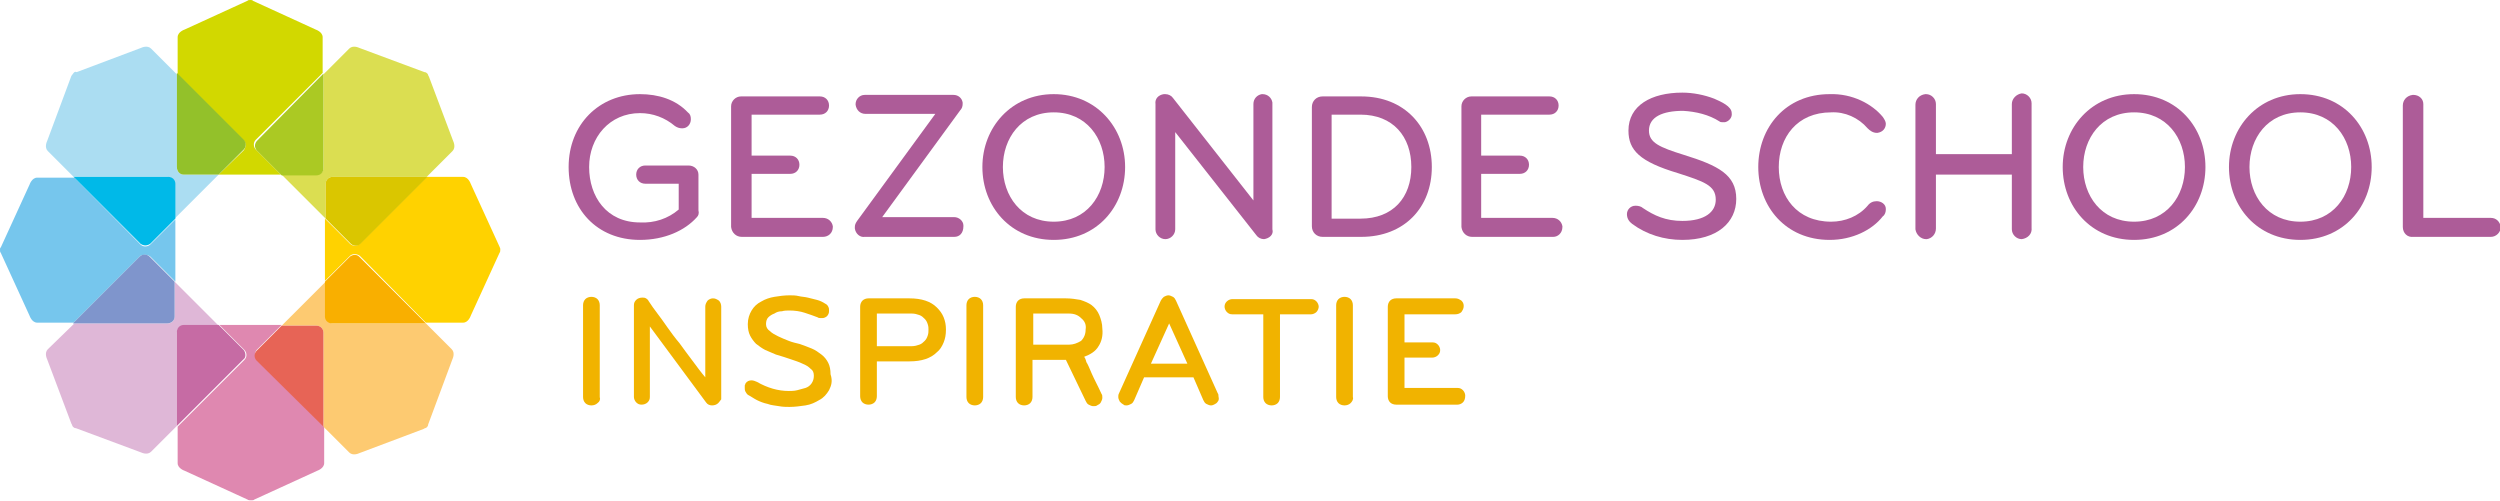
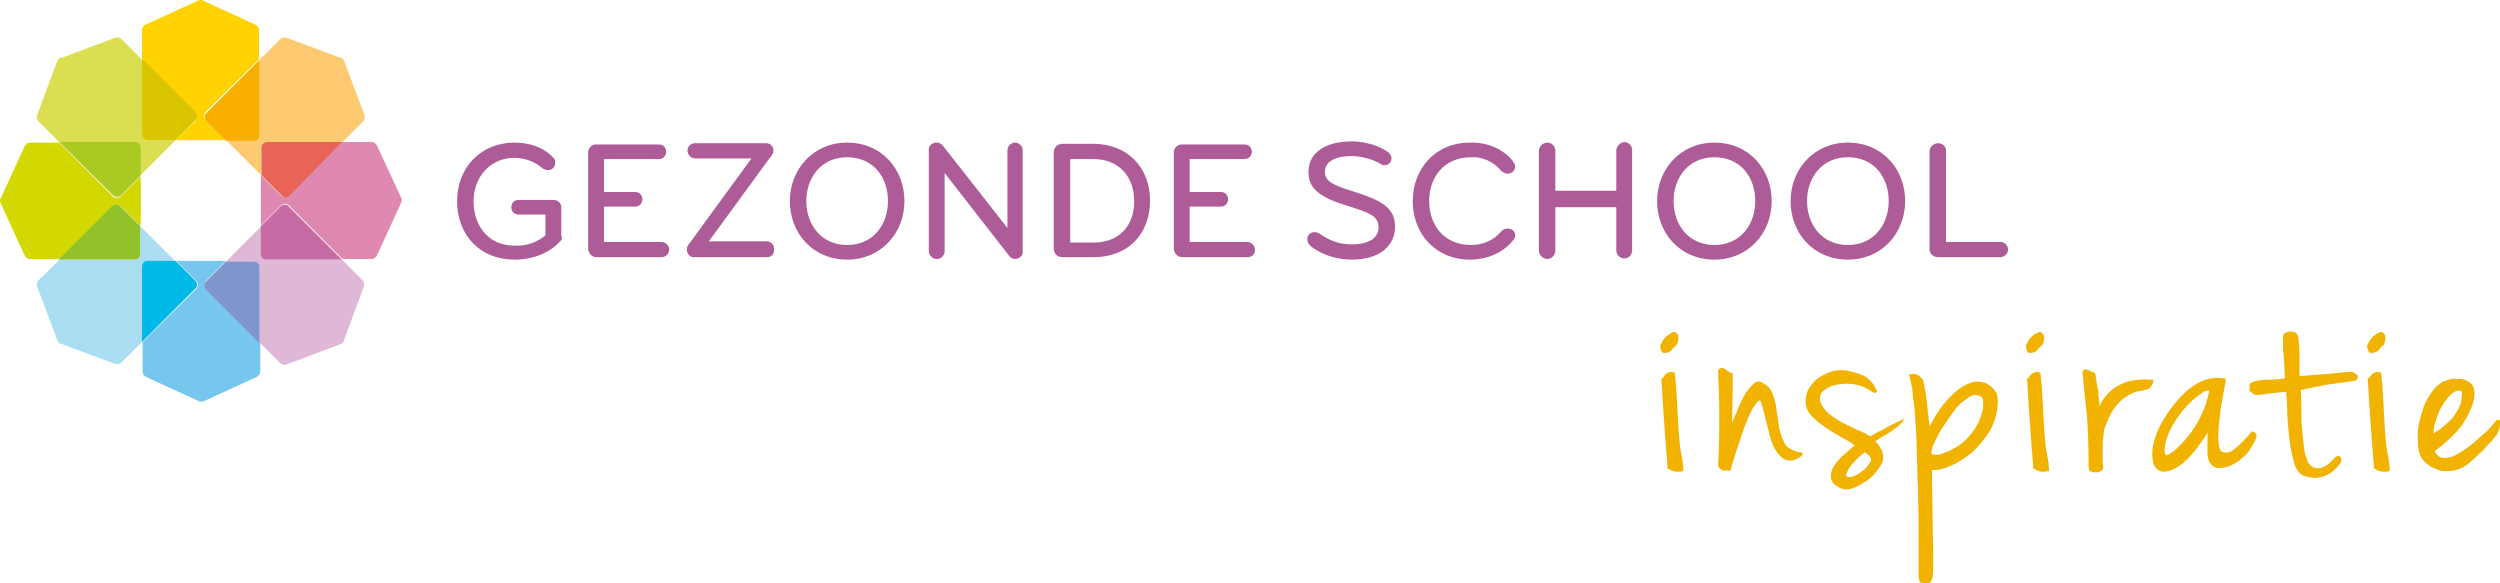
- <svg xmlns="http://www.w3.org/2000/svg" version="1.1" id="Layer_1" x="0px" y="0px" viewBox="0 0 329.3 65.9" style="enable-background:new 0 0 329.3 65.9;" xml:space="preserve">
+ <svg xmlns="http://www.w3.org/2000/svg" version="1.1" id="Layer_1" x="0px" y="0px" viewBox="0 0 410.2 95.6" style="enable-background:new 0 0 410.2 95.6;" xml:space="preserve">
  <style type="text/css">
- 	.st0{fill:#AD5C98;}
- 	.st1{fill:#F1B300;}
- 	.st2{fill:#DF88B0;}
- 	.st3{fill:#D2D800;}
- 	.st4{fill:#FFD200;}
- 	.st5{fill:#76C6ED;}
- 	.st6{fill:#FDCA71;}
- 	.st7{fill:#E76456;}
- 	.st8{fill:#F9AF00;}
- 	.st9{fill:#ABDDF2;}
- 	.st10{fill:#93C12A;}
- 	.st11{fill:#00B9E8;}
- 	.st12{fill:#DBDE51;}
- 	.st13{fill:#ABC923;}
- 	.st14{fill:#DAC600;}
- 	.st15{fill:#DFB7D7;}
- 	.st16{fill:#C66BA4;}
- 	.st17{fill:#7F95CC;}
+ 	.st0{fill:#DF88B0;}
+ 	.st1{fill:#D2D800;}
+ 	.st2{fill:#FFD200;}
+ 	.st3{fill:#76C6ED;}
+ 	.st4{fill:#FDCA71;}
+ 	.st5{fill:#E76456;}
+ 	.st6{fill:#F9AF00;}
+ 	.st7{fill:#ABDDF2;}
+ 	.st8{fill:#93C12A;}
+ 	.st9{fill:#00B9E8;}
+ 	.st10{fill:#DBDE51;}
+ 	.st11{fill:#ABC923;}
+ 	.st12{fill:#DAC600;}
+ 	.st13{fill:#DFB7D7;}
+ 	.st14{fill:#C66BA4;}
+ 	.st15{fill:#7F95CC;}
+ 	.st16{fill:#AD5C98;}
+ 	.st17{fill:#F1B300;}
</style>
  <g>
+     <path class="st0" d="M46.1,32.1l-3.3-3.3v8.2l3.3-3.3c0.3-0.3,0.9-0.4,1.3,0c0,0,0,0,0,0l8.8,8.8H61c0.7,0,1-0.9,1-0.9l3.8-8.3   c0.1-0.1,0.1-0.3,0.1-0.5c0-0.2,0-0.3-0.1-0.4L62,24.2c0,0-0.3-0.9-1-0.9h-4.8l-8.8,8.8C47.1,32.4,46.5,32.4,46.1,32.1   C46.1,32.1,46.1,32.1,46.1,32.1" />
+     <path class="st1" d="M19.8,33.8l3.3,3.3v-8.2l-3.3,3.3c-0.3,0.3-0.9,0.4-1.3,0c0,0,0,0,0,0l-8.8-8.8H4.9c-0.7,0-1,0.9-1,0.9   l-3.8,8.3C0,32.6,0,32.8,0,32.9c0,0.2,0,0.3,0.1,0.4l3.8,8.3c0,0,0.3,0.9,1,0.9h4.9l8.8-8.8C18.9,33.5,19.4,33.5,19.8,33.8   L19.8,33.8" />
+     <path class="st2" d="M32.5,0.1l-8.3,3.8c0,0-0.9,0.3-0.9,1v4.8l8.8,8.8c0.3,0.3,0.4,0.9,0,1.3c0,0,0,0,0,0L28.8,23h8.2l-3.3-3.3   c-0.3-0.3-0.3-0.9,0-1.3c0,0,0,0,0,0l8.8-8.7V4.9c0-0.7-0.9-1-0.9-1l-8.3-3.8C33.3,0,33.1,0,33,0C32.8,0,32.7,0,32.5,0.1" />
+     <path class="st3" d="M33.8,46.1l3.3-3.3h-8.2l3.3,3.3c0.3,0.3,0.4,0.9,0,1.3c0,0,0,0,0,0l-8.8,8.7V61c0,0.7,0.9,1,0.9,1l8.3,3.8   c0.1,0.1,0.3,0.1,0.5,0.1c0.2,0,0.3,0,0.4-0.1l8.3-3.8c0,0,0.9-0.3,0.9-1v-4.8l-8.8-8.8C33.5,47.1,33.5,46.5,33.8,46.1   C33.8,46.1,33.8,46.1,33.8,46.1" />
+     <path class="st4" d="M41.7,23h-4.6l5.8,5.8v-4.6c0-0.5,0.4-0.9,0.9-0.9h12.4l3.4-3.4c0.5-0.5,0.1-1.3,0.1-1.3l-3.2-8.5   c-0.1-0.1-0.1-0.3-0.2-0.4c-0.1-0.1-0.2-0.2-0.4-0.2l-8.6-3.2c0,0-0.8-0.4-1.3,0.1l-3.4,3.4v12.4C42.6,22.6,42.2,23,41.7,23" />
+     <path class="st5" d="M42.9,24.2v4.6l3.3,3.3c0.3,0.3,0.9,0.4,1.3,0c0,0,0,0,0,0l8.7-8.8H43.8C43.3,23.3,42.9,23.7,42.9,24.2   L42.9,24.2z" />
+     <path class="st6" d="M33.8,19.8l3.3,3.3h4.6c0.5,0,0.9-0.4,0.9-0.9V9.8l-8.8,8.8C33.5,18.9,33.5,19.4,33.8,19.8" />
+     <path class="st7" d="M24.2,42.9h4.6L23,37.1v4.6c0,0.5-0.4,0.9-0.9,0.9H9.8L6.3,46c-0.5,0.5-0.1,1.3-0.1,1.3l3.2,8.5   c0.1,0.1,0.1,0.3,0.2,0.4c0.1,0.1,0.2,0.2,0.4,0.2l8.6,3.2c0,0,0.8,0.4,1.3-0.1l3.4-3.4V43.8C23.3,43.3,23.7,42.9,24.2,42.9   L24.2,42.9z" />
+     <path class="st8" d="M23,41.7v-4.6l-3.3-3.3c-0.3-0.3-0.9-0.4-1.3,0c0,0,0,0,0,0l-8.8,8.8h12.4C22.6,42.6,23,42.2,23,41.7L23,41.7z   " />
+     <path class="st9" d="M32.1,46.1l-3.3-3.3h-4.6c-0.5,0-0.9,0.4-0.9,0.9v12.4l8.8-8.8C32.4,47.1,32.4,46.5,32.1,46.1   C32.1,46.1,32.1,46.1,32.1,46.1" />
+     <path class="st10" d="M23,24.2v4.6l5.8-5.8h-4.6c-0.5,0-0.9-0.4-0.9-0.9V9.8l-3.4-3.4c-0.5-0.5-1.3-0.1-1.3-0.1l-8.5,3.2   C9.9,9.4,9.8,9.5,9.7,9.6C9.6,9.7,9.5,9.9,9.4,10l-3.2,8.6c0,0-0.4,0.8,0.1,1.3l3.4,3.4h12.4C22.6,23.3,23,23.7,23,24.2" />
+     <path class="st11" d="M19.8,32.1l3.3-3.3v-4.6c0-0.5-0.4-0.9-0.9-0.9H9.7l8.8,8.7C18.9,32.4,19.4,32.4,19.8,32.1" />
+     <path class="st12" d="M24.2,23h4.6l3.3-3.3c0.3-0.3,0.4-0.9,0-1.3c0,0,0,0,0,0l-8.8-8.8v12.4C23.3,22.6,23.7,23,24.2,23L24.2,23z" />
+     <path class="st13" d="M42.9,41.7v-4.6l-5.8,5.8h4.6c0.5,0,0.9,0.4,0.9,0.9v12.4l3.4,3.4c0.5,0.5,1.3,0.1,1.3,0.1l8.5-3.2   c0.1-0.1,0.3-0.1,0.4-0.2c0.1-0.1,0.2-0.2,0.2-0.4l3.2-8.6c0,0,0.4-0.8-0.1-1.3l-3.4-3.4H43.8C43.3,42.6,42.9,42.2,42.9,41.7" />
+     <path class="st14" d="M46.1,33.8l-3.3,3.3v4.6c0,0.5,0.4,0.9,0.9,0.9h12.4l-8.8-8.8C47.1,33.5,46.5,33.5,46.1,33.8" />
+     <path class="st15" d="M41.7,42.9h-4.6l-3.3,3.3c-0.3,0.3-0.4,0.9,0,1.3c0,0,0,0,0,0l8.8,8.8V43.8C42.6,43.3,42.2,42.9,41.7,42.9" />
+     <path class="st16" d="M91.9,39.6c-1.6,1.8-4.3,3-7.5,3c-5.7,0-9.4-4.1-9.4-9.6c0-5.6,4-9.6,9.4-9.6c2.4,0,4.7,0.7,6.3,2.4   c0.3,0.2,0.4,0.5,0.4,0.9c0,0.7-0.5,1.2-1.1,1.2c0,0-0.1,0-0.1,0c-0.3,0-0.6-0.1-0.9-0.3c-1.3-1.1-2.9-1.7-4.6-1.7   c-4,0-6.7,3.2-6.7,7.1s2.3,7.3,6.7,7.3c1.9,0.1,3.7-0.5,5.1-1.7v-3.4h-4.4c-0.7,0-1.2-0.5-1.2-1.2c0,0,0,0,0,0   c0-0.7,0.5-1.2,1.2-1.2c0,0,0,0,0,0h5.7c0.7,0,1.3,0.5,1.3,1.2c0,0,0,0.1,0,0.1v4.6C92.3,39.1,92.2,39.4,91.9,39.6" />
+     <path class="st16" d="M108.5,42.2H97.9c-0.7,0-1.3-0.5-1.4-1.3c0,0,0-0.1,0-0.1V25c0-0.7,0.6-1.3,1.3-1.3c0,0,0,0,0,0h10.3   c0.7,0,1.2,0.5,1.2,1.2c0,0.7-0.5,1.2-1.2,1.2h0h-9v5.4h5.1c0.7,0,1.2,0.5,1.2,1.2c0,0,0,0,0,0c0,0.7-0.5,1.2-1.2,1.2c0,0,0,0,0,0   h-5.1v5.8h9.4c0.7,0,1.2,0.5,1.3,1.1c0,0,0,0.1,0,0.1C109.8,41.7,109.2,42.2,108.5,42.2L108.5,42.2z" />
+     <path class="st16" d="M125.8,42.2H114c-0.6,0.1-1.2-0.4-1.3-1.1c0-0.1,0-0.1,0-0.2c0-0.3,0.1-0.5,0.3-0.8l10.3-14.1h-9.2   c-0.7,0-1.2-0.5-1.3-1.2c0,0,0-0.1,0-0.1c0-0.6,0.5-1.2,1.2-1.2c0,0,0.1,0,0.1,0h11.6c0.6,0,1.1,0.4,1.2,1c0,0.1,0,0.1,0,0.2   c0,0.3-0.1,0.6-0.3,0.8l-10.3,14.1h9.5c0.6,0,1.2,0.5,1.2,1.1c0,0,0,0,0,0.1C127.1,41.7,126.6,42.2,125.8,42.2   C125.9,42.2,125.9,42.2,125.8,42.2" />
+     <path class="st16" d="M139,25.8c-4.3,0-6.7,3.4-6.7,7.2s2.4,7.2,6.7,7.2c4.3,0,6.7-3.4,6.7-7.2C145.7,29.1,143.3,25.8,139,25.8    M139,42.6c-5.7,0-9.4-4.4-9.4-9.6c0-5.2,3.8-9.6,9.4-9.6c5.7,0,9.4,4.4,9.4,9.6C148.4,38.2,144.6,42.6,139,42.6" />
+     <path class="st16" d="M166.6,42.5c-0.4,0-0.8-0.2-1-0.5L155,28.4v12.8c0,0.7-0.6,1.3-1.3,1.3c-0.7,0-1.3-0.6-1.3-1.3V24.7   c-0.1-0.7,0.4-1.2,1.1-1.3c0.1,0,0.1,0,0.2,0c0.4,0,0.8,0.2,1,0.5l10.6,13.5V24.7c0-0.7,0.5-1.2,1.1-1.3c0,0,0.1,0,0.1,0   c0.7,0,1.2,0.5,1.3,1.1c0,0.1,0,0.1,0,0.2v16.5C167.9,41.9,167.4,42.4,166.6,42.5C166.7,42.5,166.7,42.5,166.6,42.5" />
+     <path class="st16" d="M179.4,26.1h-3.8v13.7h3.8c4.3,0,6.7-2.8,6.7-6.8S183.6,26.1,179.4,26.1L179.4,26.1z M179.4,42.2h-5.1   c-0.8,0-1.4-0.6-1.4-1.4V25c0-0.8,0.6-1.4,1.4-1.4h5.1c5.7,0,9.3,4,9.3,9.3C188.7,38.3,185.2,42.2,179.4,42.2" />
+     <path class="st16" d="M204.7,42.2H194c-0.7,0-1.3-0.5-1.4-1.3c0,0,0-0.1,0-0.1V25c0-0.7,0.6-1.3,1.3-1.3c0,0,0,0,0,0h10.3   c0.7,0,1.2,0.5,1.2,1.2c0,0.7-0.5,1.2-1.2,1.2h0h-9v5.4h5.1c0.7,0,1.2,0.5,1.2,1.2v0c0,0.7-0.5,1.2-1.2,1.2c0,0,0,0,0,0h-5.1v5.8   h9.4c0.7,0,1.2,0.5,1.3,1.1c0,0,0,0.1,0,0.1C206,41.7,205.4,42.2,204.7,42.2L204.7,42.2z" />
+     <path class="st16" d="M221.8,42.6c-2.4,0-4.7-0.7-6.6-2.1c-0.4-0.3-0.7-0.7-0.7-1.3c0-0.6,0.5-1.1,1.1-1.1c0,0,0,0,0.1,0   c0.3,0,0.7,0.1,0.9,0.3c1.5,1,3,1.7,5.2,1.7c3,0,4.4-1.2,4.4-2.8c0-1.9-1.6-2.4-5-3.5c-5-1.5-6.5-3-6.5-5.6c0-3.3,3-5,7.1-5   c1.4,0,2.9,0.3,4.2,0.8c0.9,0.4,2.3,1,2.3,1.9c0.1,0.6-0.4,1.1-0.9,1.2c-0.1,0-0.1,0-0.2,0c-0.2,0-0.4,0-0.5-0.1   c-1.4-0.9-3.1-1.3-4.8-1.4c-2.7,0-4.5,0.8-4.5,2.6c0,1.6,1.4,2.2,4.6,3.2c4.5,1.4,6.9,2.6,6.9,5.8   C228.9,40.3,226.4,42.6,221.8,42.6" />
+     <path class="st16" d="M248.2,26.4c0.2,0.3,0.4,0.6,0.4,0.9c0,0.6-0.4,1.1-1.1,1.2c0,0-0.1,0-0.1,0c-0.5,0-0.9-0.3-1.2-0.6   c-1.2-1.4-3-2.2-4.8-2.1c-4.5,0-6.9,3.3-6.9,7.2s2.4,7.2,6.9,7.2c1.8,0,3.6-0.7,4.8-2.1c0.3-0.4,0.7-0.6,1.2-0.6   c0.6,0,1.2,0.4,1.2,1c0,0,0,0.1,0,0.1c0,0.3-0.1,0.7-0.4,0.9c-1.4,1.8-4,3.1-7,3.1c-5.8,0-9.4-4.4-9.4-9.6c0-5.2,3.6-9.6,9.4-9.6   C244.2,23.3,246.8,24.6,248.2,26.4" />
+     <path class="st16" d="M266.5,42.4c-0.7,0-1.3-0.6-1.3-1.3c0,0,0,0,0,0V34h-10v7.1c0,0.7-0.5,1.3-1.2,1.4c0,0,0,0-0.1,0   c-0.7,0-1.3-0.6-1.4-1.3c0,0,0,0,0-0.1V24.8c0-0.7,0.5-1.3,1.3-1.4c0,0,0.1,0,0.1,0c0.7,0,1.3,0.6,1.3,1.3c0,0,0,0,0,0v6.6h10v-6.6   c0-0.7,0.6-1.3,1.3-1.4c0,0,0,0,0,0c0.7,0,1.3,0.6,1.3,1.3c0,0,0,0.1,0,0.1v16.3C267.8,41.8,267.3,42.4,266.5,42.4   C266.5,42.4,266.5,42.4,266.5,42.4" />
+     <path class="st16" d="M281.3,25.8c-4.3,0-6.7,3.4-6.7,7.2c0,3.8,2.4,7.2,6.7,7.2c4.3,0,6.7-3.4,6.7-7.2   C288,29.1,285.6,25.8,281.3,25.8L281.3,25.8z M281.3,42.6c-5.7,0-9.4-4.4-9.4-9.6c0-5.2,3.8-9.6,9.4-9.6c5.7,0,9.4,4.4,9.4,9.6   C290.7,38.2,286.9,42.6,281.3,42.6" />
+     <path class="st16" d="M303.2,25.8c-4.3,0-6.7,3.4-6.7,7.2c0,3.8,2.4,7.2,6.7,7.2c4.3,0,6.7-3.4,6.7-7.2   C309.9,29.1,307.5,25.8,303.2,25.8L303.2,25.8z M303.2,42.6c-5.7,0-9.4-4.4-9.4-9.6c0-5.2,3.8-9.6,9.4-9.6c5.7,0,9.4,4.4,9.4,9.6   C312.6,38.2,308.8,42.6,303.2,42.6" />
+     <path class="st16" d="M316.6,40.9v-16c0-0.7,0.5-1.3,1.3-1.4c0,0,0.1,0,0.1,0c0.7,0,1.3,0.5,1.3,1.2c0,0,0,0.1,0,0.1v14.9h8.9   c0.7,0,1.2,0.5,1.3,1.2c0,0.7-0.6,1.3-1.3,1.3H318C317.3,42.2,316.6,41.7,316.6,40.9C316.6,40.9,316.6,40.9,316.6,40.9" />
+   </g>
+   <g>
    <g>
-       <path class="st0" d="M91.8,28.6c-1.6,1.8-4.3,3-7.5,3c-5.7,0-9.4-4.1-9.4-9.6c0-5.6,4-9.6,9.4-9.6c2.4,0,4.7,0.7,6.3,2.4    c0.3,0.2,0.4,0.5,0.4,0.9c0,0.7-0.5,1.2-1.1,1.2c0,0-0.1,0-0.1,0c-0.3,0-0.6-0.1-0.9-0.3c-1.3-1.1-2.9-1.7-4.6-1.7    c-4,0-6.7,3.2-6.7,7.1s2.3,7.3,6.7,7.3c1.9,0.1,3.7-0.5,5.1-1.7v-3.4H85c-0.7,0-1.2-0.5-1.2-1.2c0,0,0,0,0,0    c0-0.7,0.5-1.2,1.2-1.2c0,0,0,0,0,0h5.7c0.7,0,1.3,0.5,1.3,1.2c0,0,0,0.1,0,0.1v4.6C92.1,28.1,92,28.4,91.8,28.6" />
-       <path class="st0" d="M108.4,31.2H97.7c-0.7,0-1.3-0.5-1.4-1.3c0,0,0-0.1,0-0.1V14c0-0.7,0.6-1.3,1.3-1.3c0,0,0,0,0,0H108    c0.7,0,1.2,0.5,1.2,1.2c0,0.7-0.5,1.2-1.2,1.2h0h-9v5.4h5.1c0.7,0,1.2,0.5,1.2,1.2c0,0,0,0,0,0c0,0.7-0.5,1.2-1.2,1.2c0,0,0,0,0,0    H99v5.8h9.4c0.7,0,1.2,0.5,1.3,1.1c0,0,0,0.1,0,0.1C109.7,30.7,109.1,31.2,108.4,31.2L108.4,31.2z" />
-       <path class="st0" d="M125.7,31.2h-11.8c-0.6,0.1-1.2-0.4-1.3-1.1c0-0.1,0-0.1,0-0.2c0-0.3,0.1-0.5,0.3-0.8l10.3-14.1H114    c-0.7,0-1.2-0.5-1.3-1.2c0,0,0-0.1,0-0.1c0-0.6,0.5-1.2,1.2-1.2c0,0,0.1,0,0.1,0h11.6c0.6,0,1.1,0.4,1.2,1c0,0.1,0,0.1,0,0.2    c0,0.3-0.1,0.6-0.3,0.8l-10.3,14.1h9.5c0.6,0,1.2,0.5,1.2,1.1c0,0,0,0,0,0.1C126.9,30.7,126.4,31.2,125.7,31.2    C125.7,31.2,125.7,31.2,125.7,31.2" />
-       <path class="st0" d="M138.8,14.8c-4.3,0-6.7,3.4-6.7,7.2s2.4,7.2,6.7,7.2c4.3,0,6.7-3.4,6.7-7.2S143.1,14.8,138.8,14.8     M138.8,31.6c-5.7,0-9.4-4.4-9.4-9.6c0-5.2,3.8-9.6,9.4-9.6s9.4,4.4,9.4,9.6C148.2,27.2,144.5,31.6,138.8,31.6" />
-       <path class="st0" d="M166.5,31.5c-0.4,0-0.8-0.2-1-0.5l-10.7-13.6v12.8c0,0.7-0.6,1.3-1.3,1.3c-0.7,0-1.3-0.6-1.3-1.3V13.7    c-0.1-0.7,0.4-1.2,1.1-1.3c0.1,0,0.1,0,0.2,0c0.4,0,0.8,0.2,1,0.5l10.6,13.5V13.7c0-0.7,0.5-1.2,1.1-1.3c0,0,0.1,0,0.1,0    c0.7,0,1.2,0.5,1.3,1.1c0,0.1,0,0.1,0,0.2v16.5C167.8,30.9,167.2,31.4,166.5,31.5C166.5,31.5,166.5,31.5,166.5,31.5" />
-       <path class="st0" d="M179.2,15.1h-3.8v13.7h3.8c4.3,0,6.7-2.8,6.7-6.8S183.5,15.1,179.2,15.1L179.2,15.1z M179.3,31.2h-5.1    c-0.8,0-1.4-0.6-1.4-1.4V14.1c0-0.8,0.6-1.4,1.4-1.4h5.1c5.7,0,9.3,4,9.3,9.3C188.6,27.3,185,31.2,179.3,31.2" />
-       <path class="st0" d="M204.6,31.2h-10.7c-0.7,0-1.3-0.5-1.4-1.3c0,0,0-0.1,0-0.1V14c0-0.7,0.6-1.3,1.3-1.3c0,0,0,0,0,0h10.3    c0.7,0,1.2,0.5,1.2,1.2c0,0.7-0.5,1.2-1.2,1.2h0h-9v5.4h5.1c0.7,0,1.2,0.5,1.2,1.2v0c0,0.7-0.5,1.2-1.2,1.2c0,0,0,0,0,0h-5.1v5.8    h9.4c0.7,0,1.2,0.5,1.3,1.1c0,0,0,0.1,0,0.1C205.8,30.7,205.2,31.2,204.6,31.2L204.6,31.2z" />
-       <path class="st0" d="M221.6,31.6c-2.4,0-4.7-0.7-6.6-2.1c-0.4-0.3-0.7-0.7-0.7-1.3c0-0.6,0.5-1.1,1.1-1.1c0,0,0,0,0.1,0    c0.3,0,0.7,0.1,0.9,0.3c1.5,1,3,1.7,5.2,1.7c3,0,4.4-1.2,4.4-2.8c0-1.9-1.6-2.4-5-3.5c-5-1.5-6.5-3-6.5-5.6c0-3.3,3-5,7.1-5    c1.4,0,2.9,0.3,4.2,0.8c0.9,0.4,2.3,1,2.3,1.9c0.1,0.6-0.4,1.1-0.9,1.2c-0.1,0-0.1,0-0.2,0c-0.2,0-0.4,0-0.5-0.1    c-1.4-0.9-3.1-1.3-4.8-1.4c-2.7,0-4.5,0.8-4.5,2.6c0,1.6,1.4,2.2,4.6,3.2c4.5,1.4,6.9,2.6,6.9,5.8    C228.7,29.3,226.2,31.6,221.6,31.6" />
-       <path class="st0" d="M248,15.4c0.2,0.3,0.4,0.6,0.4,0.9c0,0.6-0.4,1.1-1.1,1.2c0,0-0.1,0-0.1,0c-0.5,0-0.9-0.3-1.2-0.6    c-1.2-1.4-3-2.2-4.8-2.1c-4.5,0-6.9,3.3-6.9,7.2s2.4,7.2,6.9,7.2c1.8,0,3.6-0.7,4.8-2.1c0.3-0.4,0.7-0.6,1.2-0.6    c0.6,0,1.2,0.4,1.2,1c0,0,0,0.1,0,0.1c0,0.3-0.1,0.7-0.4,0.9c-1.4,1.8-4,3.1-7,3.1c-5.8,0-9.4-4.4-9.4-9.6c0-5.2,3.6-9.6,9.4-9.6    C244,12.3,246.6,13.7,248,15.4" />
-       <path class="st0" d="M266.3,31.5c-0.7,0-1.3-0.6-1.3-1.3c0,0,0,0,0,0V23h-10v7.1c0,0.7-0.5,1.3-1.2,1.4c0,0,0,0-0.1,0    c-0.7,0-1.3-0.6-1.4-1.3c0,0,0,0,0-0.1V13.8c0-0.7,0.5-1.3,1.3-1.4c0,0,0.1,0,0.1,0c0.7,0,1.3,0.6,1.3,1.3c0,0,0,0,0,0v6.6h10    v-6.6c0-0.7,0.6-1.3,1.3-1.4c0,0,0,0,0,0c0.7,0,1.3,0.6,1.3,1.3c0,0,0,0.1,0,0.1v16.3C267.7,30.8,267.1,31.4,266.3,31.5    C266.4,31.5,266.3,31.5,266.3,31.5" />
-       <path class="st0" d="M281.1,14.8c-4.3,0-6.7,3.4-6.7,7.2s2.4,7.2,6.7,7.2c4.3,0,6.7-3.4,6.7-7.2S285.4,14.8,281.1,14.8L281.1,14.8    z M281.1,31.6c-5.7,0-9.4-4.4-9.4-9.6c0-5.2,3.8-9.6,9.4-9.6c5.7,0,9.4,4.4,9.4,9.6C290.5,27.2,286.8,31.6,281.1,31.6" />
-       <path class="st0" d="M303,14.8c-4.3,0-6.7,3.4-6.7,7.2s2.4,7.2,6.7,7.2c4.3,0,6.7-3.4,6.7-7.2S307.3,14.8,303,14.8L303,14.8z     M303,31.6c-5.7,0-9.4-4.4-9.4-9.6c0-5.2,3.8-9.6,9.4-9.6c5.7,0,9.4,4.4,9.4,9.6C312.4,27.2,308.7,31.6,303,31.6" />
-       <path class="st0" d="M316.5,29.9v-16c0-0.7,0.5-1.3,1.3-1.4c0,0,0.1,0,0.1,0c0.7,0,1.3,0.5,1.3,1.2c0,0,0,0.1,0,0.1v14.9h8.9    c0.7,0,1.2,0.5,1.3,1.2c0,0.7-0.6,1.3-1.3,1.3h-10.2C317.1,31.3,316.5,30.7,316.5,29.9C316.5,29.9,316.5,29.9,316.5,29.9" />
-     </g>
-     <g>
-       <path class="st1" d="M78.7,53.1c-0.2,0.2-0.5,0.3-0.8,0.3c-0.3,0-0.6-0.1-0.8-0.3c-0.2-0.2-0.3-0.5-0.3-0.8V40.2    c0-0.3,0.1-0.6,0.3-0.8c0.2-0.2,0.5-0.3,0.8-0.3c0.3,0,0.6,0.1,0.8,0.3c0.2,0.2,0.3,0.5,0.3,0.8v12.1C79.1,52.6,79,52.9,78.7,53.1    z" />
-       <path class="st1" d="M94.6,53.1c-0.2,0.2-0.5,0.3-0.8,0.3c-0.3,0-0.6-0.1-0.8-0.4l-7.4-10v9.3c0,0.3-0.1,0.5-0.3,0.7    c-0.2,0.2-0.5,0.3-0.8,0.3s-0.5-0.1-0.7-0.3c-0.2-0.2-0.3-0.5-0.3-0.7V40.2c0-0.3,0.1-0.5,0.3-0.7c0.2-0.2,0.5-0.3,0.8-0.3    c0.2,0,0.3,0,0.5,0.1c0.1,0.1,0.3,0.2,0.3,0.3c0.4,0.6,0.8,1.2,1.2,1.7c0.4,0.5,0.8,1.1,1.3,1.8c0.5,0.7,1,1.4,1.6,2.1    c0.5,0.7,1.1,1.5,1.7,2.3c0.6,0.8,1.1,1.5,1.7,2.2v-9.3c0-0.3,0.1-0.5,0.3-0.8c0.2-0.2,0.5-0.3,0.7-0.3c0.3,0,0.5,0.1,0.8,0.3    c0.2,0.2,0.3,0.5,0.3,0.8v12.2C94.9,52.7,94.8,52.9,94.6,53.1z" />
-       <path class="st1" d="M109.2,51.4c-0.3,0.5-0.7,1-1.3,1.3c-0.5,0.3-1.1,0.6-1.8,0.7c-0.7,0.1-1.4,0.2-2.1,0.2c-0.4,0-0.9,0-1.4-0.1    c-0.5-0.1-1-0.1-1.5-0.3c-0.5-0.1-1-0.3-1.4-0.5c-0.4-0.2-0.8-0.5-1.2-0.7c-0.1-0.1-0.2-0.2-0.3-0.4c-0.1-0.2-0.1-0.3-0.1-0.5    c0-0.1,0-0.2,0-0.3c0-0.1,0.1-0.2,0.1-0.3c0.2-0.3,0.5-0.4,0.8-0.4c0.2,0,0.5,0.1,0.7,0.2c0.7,0.4,1.4,0.7,2.1,0.9    c0.7,0.2,1.4,0.3,2.1,0.3c0.3,0,0.7,0,1.1-0.1c0.4-0.1,0.7-0.2,1.1-0.3c0.3-0.1,0.6-0.3,0.8-0.6c0.2-0.3,0.3-0.6,0.3-1    c0-0.4-0.1-0.7-0.4-0.9c-0.3-0.3-0.6-0.5-1.1-0.7c-0.4-0.2-1-0.4-1.6-0.6c-0.6-0.2-1.2-0.4-1.9-0.6c-0.5-0.2-0.9-0.4-1.4-0.6    c-0.4-0.2-0.8-0.5-1.2-0.8c-0.3-0.3-0.6-0.7-0.8-1.1c-0.2-0.4-0.3-0.9-0.3-1.5c0-0.7,0.2-1.3,0.5-1.8c0.3-0.5,0.7-0.9,1.3-1.2    c0.5-0.3,1.1-0.5,1.7-0.6c0.6-0.1,1.3-0.2,2-0.2c0.4,0,0.8,0,1.2,0.1c0.4,0.1,0.8,0.1,1.2,0.2c0.4,0.1,0.8,0.2,1.2,0.3    c0.4,0.1,0.8,0.3,1.1,0.5c0.2,0.1,0.3,0.2,0.4,0.4c0.1,0.2,0.1,0.3,0.1,0.5c0,0.2,0,0.3-0.1,0.5c-0.1,0.2-0.2,0.3-0.4,0.4    c-0.2,0.1-0.3,0.1-0.5,0.1c-0.2,0-0.4,0-0.5-0.1c-0.5-0.2-1.1-0.4-1.7-0.6c-0.6-0.2-1.3-0.3-2-0.3c-0.3,0-0.7,0-1,0.1    c-0.4,0-0.7,0.1-1,0.3c-0.3,0.1-0.6,0.3-0.8,0.5c-0.2,0.2-0.3,0.5-0.3,0.9c0,0.4,0.2,0.7,0.5,0.9c0.3,0.3,0.7,0.5,1.1,0.7    c0.4,0.2,0.9,0.4,1.4,0.6c0.5,0.2,1,0.3,1.4,0.4c0.6,0.2,1.1,0.4,1.6,0.6c0.5,0.2,0.9,0.5,1.3,0.8c0.4,0.3,0.7,0.7,0.9,1.1    c0.2,0.4,0.3,0.9,0.3,1.5C109.7,50.2,109.5,50.8,109.2,51.4z" />
-       <path class="st1" d="M124.3,45.1c-0.2,0.5-0.5,1-0.9,1.3c-0.4,0.4-0.9,0.7-1.5,0.9c-0.6,0.2-1.3,0.3-2.1,0.3h-4.3v4.6    c0,0.3-0.1,0.6-0.3,0.8c-0.2,0.2-0.5,0.3-0.8,0.3c-0.3,0-0.6-0.1-0.8-0.3c-0.2-0.2-0.3-0.5-0.3-0.8V40.4c0-0.3,0.1-0.6,0.3-0.8    c0.2-0.2,0.5-0.3,0.8-0.3h5.4c0.8,0,1.5,0.1,2.1,0.3c0.6,0.2,1.1,0.5,1.5,0.9c0.4,0.4,0.7,0.8,0.9,1.3c0.2,0.5,0.3,1,0.3,1.6    C124.6,44.1,124.5,44.6,124.3,45.1z M122.2,42.7c-0.1-0.3-0.2-0.5-0.4-0.7c-0.2-0.2-0.4-0.4-0.7-0.5c-0.3-0.1-0.6-0.2-1-0.2h-4.6    v4.3h4.6c0.4,0,0.7-0.1,1-0.2c0.3-0.1,0.5-0.3,0.7-0.5c0.2-0.2,0.3-0.4,0.4-0.7c0.1-0.3,0.1-0.5,0.1-0.8    C122.3,43.2,122.3,43,122.2,42.7z" />
-       <path class="st1" d="M129.2,53.1c-0.2,0.2-0.5,0.3-0.8,0.3c-0.3,0-0.6-0.1-0.8-0.3c-0.2-0.2-0.3-0.5-0.3-0.8V40.2    c0-0.3,0.1-0.6,0.3-0.8c0.2-0.2,0.5-0.3,0.8-0.3c0.3,0,0.6,0.1,0.8,0.3c0.2,0.2,0.3,0.5,0.3,0.8v12.1    C129.5,52.6,129.4,52.9,129.2,53.1z" />
-       <path class="st1" d="M144.7,45.6c-0.4,0.7-1.1,1.1-1.9,1.4c0.1,0.1,0.2,0.3,0.3,0.7c0.2,0.3,0.4,0.8,0.7,1.5s0.8,1.6,1.3,2.7    c0.1,0.1,0.1,0.3,0.1,0.5c0,0.2-0.1,0.4-0.2,0.6c-0.1,0.2-0.3,0.3-0.5,0.4c-0.1,0.1-0.3,0.1-0.5,0.1c-0.2,0-0.4-0.1-0.6-0.2    c-0.2-0.1-0.3-0.3-0.4-0.5l-2.6-5.4h-4.4v4.9c0,0.3-0.1,0.6-0.3,0.8c-0.2,0.2-0.5,0.3-0.8,0.3c-0.3,0-0.6-0.1-0.8-0.3    c-0.2-0.2-0.3-0.5-0.3-0.8V40.4c0-0.3,0.1-0.6,0.3-0.8c0.2-0.2,0.5-0.3,0.8-0.3h5.5c0.7,0,1.3,0.1,1.9,0.2    c0.6,0.2,1.1,0.4,1.5,0.7c0.4,0.3,0.8,0.8,1,1.3c0.2,0.5,0.4,1.1,0.4,1.8C145.3,44.2,145.1,45,144.7,45.6z M142.4,41.9    c-0.4-0.4-0.9-0.6-1.6-0.6h-4.7v4.1h4.7c0.6,0,1.1-0.2,1.6-0.5c0.4-0.4,0.6-0.9,0.6-1.5C143.1,42.8,142.9,42.3,142.4,41.9z" />
-       <path class="st1" d="M160.4,52.9c-0.1,0.2-0.3,0.3-0.5,0.4c-0.2,0.1-0.3,0.1-0.4,0.1c-0.2,0-0.4-0.1-0.6-0.2s-0.3-0.3-0.4-0.5    l-1.3-3h-6.5l-1.3,3c-0.1,0.2-0.2,0.4-0.4,0.5c-0.2,0.1-0.4,0.2-0.6,0.2c-0.2,0-0.3,0-0.4-0.1c-0.2-0.1-0.3-0.2-0.5-0.4    c-0.1-0.2-0.2-0.4-0.2-0.6c0-0.2,0-0.3,0.1-0.5l5.5-12.2c0.1-0.2,0.2-0.3,0.4-0.5c0.2-0.1,0.4-0.2,0.6-0.2c0.2,0,0.4,0.1,0.6,0.2    c0.2,0.1,0.3,0.3,0.4,0.5l5.5,12.2c0.1,0.1,0.1,0.3,0.1,0.4C160.6,52.6,160.5,52.8,160.4,52.9z M154,42.6l-2.4,5.3h4.8L154,42.6z" />
-       <path class="st1" d="M173.4,41.1c-0.2,0.2-0.5,0.3-0.7,0.3h-4.1v10.9c0,0.3-0.1,0.6-0.3,0.8c-0.2,0.2-0.5,0.3-0.8,0.3    c-0.3,0-0.6-0.1-0.8-0.3c-0.2-0.2-0.3-0.5-0.3-0.8V41.4h-4.1c-0.3,0-0.5-0.1-0.7-0.3c-0.2-0.2-0.3-0.5-0.3-0.7    c0-0.3,0.1-0.5,0.3-0.7c0.2-0.2,0.5-0.3,0.7-0.3h10.4c0.3,0,0.5,0.1,0.7,0.3c0.2,0.2,0.3,0.5,0.3,0.7    C173.7,40.6,173.6,40.9,173.4,41.1z" />
-       <path class="st1" d="M177.9,53.1c-0.2,0.2-0.5,0.3-0.8,0.3c-0.3,0-0.6-0.1-0.8-0.3c-0.2-0.2-0.3-0.5-0.3-0.8V40.2    c0-0.3,0.1-0.6,0.3-0.8c0.2-0.2,0.5-0.3,0.8-0.3c0.3,0,0.6,0.1,0.8,0.3c0.2,0.2,0.3,0.5,0.3,0.8v12.1    C178.3,52.6,178.1,52.9,177.9,53.1z" />
-       <path class="st1" d="M192.7,53c-0.2,0.2-0.5,0.3-0.7,0.3h-8.1c-0.3,0-0.6-0.1-0.8-0.3c-0.2-0.2-0.3-0.5-0.3-0.8V40.4    c0-0.3,0.1-0.6,0.3-0.8c0.2-0.2,0.5-0.3,0.8-0.3h7.8c0.3,0,0.5,0.1,0.8,0.3c0.2,0.2,0.3,0.4,0.3,0.7c0,0.3-0.1,0.5-0.3,0.8    c-0.2,0.2-0.5,0.3-0.8,0.3h-6.7v3.7h3.7c0.3,0,0.5,0.1,0.7,0.3c0.2,0.2,0.3,0.5,0.3,0.7c0,0.3-0.1,0.5-0.3,0.7    c-0.2,0.2-0.5,0.3-0.7,0.3h-3.7v4h7c0.3,0,0.5,0.1,0.7,0.3c0.2,0.2,0.3,0.5,0.3,0.7C193,52.5,192.9,52.8,192.7,53z" />
-     </g>
-     <g>
-       <path class="st2" d="M33.8,46.1l3.3-3.3h-8.2l3.3,3.3c0.3,0.3,0.4,0.9,0,1.3c0,0,0,0,0,0l-8.8,8.8V61c0,0.7,0.9,1,0.9,1l8.3,3.8    c0.1,0.1,0.3,0.1,0.5,0.1c0.2,0,0.3,0,0.4-0.1l8.3-3.8c0,0,0.9-0.3,0.9-1v-4.8l-8.8-8.8C33.5,47.1,33.5,46.5,33.8,46.1    C33.8,46.1,33.8,46.1,33.8,46.1" />
-       <path class="st3" d="M32.1,19.8L28.8,23h8.2l-3.3-3.3c-0.3-0.3-0.4-0.9,0-1.3c0,0,0,0,0,0l8.8-8.8V4.9c0-0.7-0.9-1-0.9-1l-8.3-3.8    C33.3,0,33.1,0,33,0c-0.2,0-0.3,0-0.4,0.1l-8.3,3.8c0,0-0.9,0.3-0.9,1v4.9l8.8,8.8C32.4,18.9,32.4,19.4,32.1,19.8L32.1,19.8" />
-       <path class="st4" d="M65.8,32.5L62,24.2c0,0-0.3-0.9-1-0.9h-4.8l-8.8,8.8c-0.3,0.3-0.9,0.4-1.3,0c0,0,0,0,0,0l-3.3-3.3v8.2    l3.3-3.3c0.3-0.3,0.9-0.3,1.3,0c0,0,0,0,0,0l8.7,8.8H61c0.7,0,1-0.9,1-0.9l3.8-8.3c0.1-0.1,0.1-0.3,0.1-0.5    C65.9,32.8,65.9,32.7,65.8,32.5" />
-       <path class="st5" d="M19.8,33.8l3.3,3.3v-8.2l-3.3,3.3c-0.3,0.3-0.9,0.4-1.3,0c0,0,0,0,0,0l-8.7-8.8H4.9c-0.7,0-1,0.9-1,0.9    l-3.8,8.3C0,32.6,0,32.8,0,32.9c0,0.2,0,0.3,0.1,0.4l3.8,8.3c0,0,0.3,0.9,1,0.9h4.8l8.8-8.8C18.9,33.5,19.4,33.5,19.8,33.8    C19.8,33.8,19.8,33.8,19.8,33.8" />
-       <path class="st6" d="M42.9,41.7v-4.6l-5.8,5.8h4.6c0.5,0,0.9,0.4,0.9,0.9v12.4l3.4,3.4c0.5,0.5,1.3,0.1,1.3,0.1l8.5-3.2    c0.1-0.1,0.3-0.1,0.4-0.2c0.1-0.1,0.2-0.2,0.2-0.4l3.2-8.6c0,0,0.4-0.8-0.1-1.3l-3.4-3.4H43.8C43.3,42.6,42.9,42.2,42.9,41.7" />
-       <path class="st7" d="M41.7,42.9h-4.6l-3.3,3.3c-0.3,0.3-0.4,0.9,0,1.3c0,0,0,0,0,0l8.8,8.7V43.8C42.6,43.3,42.2,42.9,41.7,42.9    L41.7,42.9z" />
-       <path class="st8" d="M46.1,33.8l-3.3,3.3v4.6c0,0.5,0.4,0.9,0.9,0.9h12.4l-8.8-8.8C47,33.5,46.5,33.5,46.1,33.8" />
-       <path class="st9" d="M23,24.2v4.6l5.8-5.8h-4.6c-0.5,0-0.9-0.4-0.9-0.9V9.8l-3.4-3.4c-0.5-0.5-1.3-0.1-1.3-0.1l-8.5,3.2    C9.9,9.4,9.8,9.5,9.7,9.6C9.6,9.7,9.5,9.9,9.4,10l-3.2,8.6c0,0-0.4,0.8,0.1,1.3l3.4,3.4h12.4C22.6,23.3,23,23.7,23,24.2L23,24.2z" />
-       <path class="st10" d="M24.2,23h4.6l3.3-3.3c0.3-0.3,0.4-0.9,0-1.3c0,0,0,0,0,0l-8.8-8.8v12.4C23.3,22.6,23.7,23,24.2,23L24.2,23z" />
-       <path class="st11" d="M19.8,32.1l3.3-3.3v-4.6c0-0.5-0.4-0.9-0.9-0.9H9.7l8.8,8.8C18.9,32.4,19.4,32.4,19.8,32.1    C19.8,32.1,19.8,32.1,19.8,32.1" />
-       <path class="st12" d="M41.7,23h-4.6l5.8,5.8v-4.6c0-0.5,0.4-0.9,0.9-0.9h12.4l3.4-3.4c0.5-0.5,0.1-1.3,0.1-1.3l-3.2-8.5    c-0.1-0.1-0.1-0.3-0.2-0.4c-0.1-0.1-0.2-0.2-0.4-0.2l-8.6-3.2c0,0-0.8-0.4-1.3,0.1l-3.4,3.4v12.4C42.6,22.6,42.2,23,41.7,23" />
-       <path class="st13" d="M33.8,19.8l3.3,3.3h4.6c0.5,0,0.9-0.4,0.9-0.9V9.7l-8.7,8.8C33.5,18.9,33.5,19.4,33.8,19.8" />
-       <path class="st14" d="M42.9,24.2v4.6l3.3,3.3c0.3,0.3,0.9,0.4,1.3,0c0,0,0,0,0,0l8.8-8.8H43.8C43.3,23.3,42.9,23.7,42.9,24.2    L42.9,24.2z" />
-       <path class="st15" d="M24.2,42.9h4.6L23,37.1v4.6c0,0.5-0.4,0.9-0.9,0.9H9.8L6.3,46c-0.5,0.5-0.1,1.3-0.1,1.3l3.2,8.5    c0.1,0.1,0.1,0.3,0.2,0.4c0.1,0.1,0.2,0.2,0.4,0.2l8.6,3.2c0,0,0.8,0.4,1.3-0.1l3.4-3.4V43.8C23.3,43.3,23.7,42.9,24.2,42.9" />
-       <path class="st16" d="M32.1,46.1l-3.3-3.3h-4.6c-0.5,0-0.9,0.4-0.9,0.9v12.4l8.8-8.8C32.4,47.1,32.4,46.5,32.1,46.1" />
-       <path class="st17" d="M23,41.7v-4.6l-3.3-3.3c-0.3-0.3-0.9-0.4-1.3,0c0,0,0,0,0,0l-8.8,8.8h12.4C22.6,42.6,23,42.2,23,41.7" />
+       <path class="st17" d="M312.7,68.7h-0.1c-0.1,0-0.2,0-0.3,0.1c-0.5,0.2-1,0.4-1.3,0.6c-0.4,0.2-0.8,0.4-1.2,0.6    c-0.4,0.2-0.8,0.5-1.3,0.7c-0.4,0.2-1,0.5-1.6,0.9c-0.5-0.3-1.2-0.7-2-1c-0.8-0.4-1.7-0.8-2.5-1.2c-0.8-0.4-1.6-1-2.3-1.5    c-0.6-0.5-1.1-1.2-1.4-1.9c-0.2-0.7-0.1-1.2,0.3-1.7c0.5-0.5,1.2-0.9,2-1.1c0.9-0.2,1.8-0.3,2.8-0.2c1,0.1,1.9,0.4,2.6,0.8    c0.3,0.2,0.5,0.3,0.8,0.5c0.3,0.2,0.5,0.2,0.6,0.1c0.1,0,0.2-0.1,0.2-0.2l0-0.1l-0.1-0.1c-0.2-0.3-0.3-0.6-0.5-0.9    c-0.2-0.3-0.5-0.6-0.8-0.9c-0.3-0.3-0.8-0.6-1.4-0.8c-0.6-0.2-1.3-0.4-2.1-0.6l0,0c-0.9-0.1-1.9-0.1-2.7,0.2    c-0.9,0.3-1.6,0.7-2.3,1.2c-0.6,0.5-1.1,1.2-1.5,1.9c-0.3,0.7-0.4,1.5-0.3,2.3c0.1,0.7,0.5,1.5,1.3,2.2c0.7,0.7,1.6,1.3,2.5,1.9    c0.9,0.6,1.8,1.1,2.7,1.6c0.7,0.4,1.2,0.7,1.5,1c-0.4,0.3-0.8,0.7-1.3,1.1c-0.6,0.5-1.1,1-1.5,1.5c-0.5,0.5-0.8,1.1-1,1.7    c-0.2,0.6-0.1,1.3,0.3,1.9c0.4,0.4,0.9,0.7,1.5,0.9c0.3,0.1,0.5,0.1,0.8,0.1c0.3,0,0.6-0.1,0.9-0.2c0.7-0.2,1.5-0.7,2.4-1.3    c0.9-0.6,1.6-1.5,2.3-2.6c0.3-0.5,0.3-1,0.3-1.5c-0.1-0.4-0.2-0.9-0.5-1.3c-0.2-0.3-0.5-0.7-0.8-1c0.6-0.4,1.2-0.8,1.8-1.1    c0.6-0.4,1.1-0.7,1.3-0.9c0.5-0.3,0.8-0.6,1-0.8c0.3-0.3,0.4-0.4,0.5-0.5c0-0.1,0.1-0.2,0-0.4L312.7,68.7z M307,75.5    c-0.1,0.3-0.3,0.6-0.6,1c-0.3,0.4-0.7,0.7-1.1,1c-0.4,0.3-0.8,0.5-1.3,0.7c-0.4,0.1-0.7,0.1-1,0c-0.1-0.1-0.2-0.2,0-0.6    c0.2-0.4,0.4-0.8,0.7-1.2c0.3-0.4,0.7-0.8,1.2-1.3c0.4-0.4,0.8-0.7,1.1-0.9c0.2,0.2,0.5,0.4,0.7,0.6C307.1,75.2,307,75.4,307,75.5    z M327,63.7c-0.2-0.2-0.4-0.4-0.6-0.5c-0.2-0.1-0.3-0.2-0.5-0.3l0,0c-0.7-0.3-1.5-0.4-2.2-0.2c-0.7,0.2-1.4,0.5-2.1,1    c-0.7,0.5-1.3,1.1-2,1.8c-0.6,0.7-1.2,1.4-1.6,2.1c-0.5,0.7-0.9,1.4-1.2,2c-0.1,0.1-0.1,0.2-0.2,0.4c-0.2-1.9-0.4-3.4-0.5-4.6    c-0.2-1.4-0.4-2.5-0.6-3.1l-0.1-0.1c-0.2-0.2-0.4-0.4-0.6-0.6c-0.3-0.2-0.7-0.3-1.3-0.2l-0.3,0l0.1,0.3c0.1,0.4,0.2,0.9,0.3,1.3    c0.1,0.5,0.2,0.9,0.2,1.3l0.1,1c0,0.3,0,0.4,0.1,0.5c0.1,0.8,0.2,2,0.3,3.6c0.1,1.6,0.2,3.3,0.2,5c0.1,1.8,0.1,3.7,0.2,5.6    c0,1.9,0.1,3.7,0.1,5.3c0,1.6,0,2.9,0,4c0,1.1,0,1.6,0,1.7c0,1.3,0,2.2,0,2.8c0,0.6,0,1,0.1,1.3c0,0.2,0.1,0.5,0.3,0.5    c0,0,0.1,0,0.2,0c0.3,0.1,0.5,0.1,0.8,0.1c0,0,0,0,0.1,0c0.2,0,0.5-0.1,0.7-0.6c0.1-0.3,0.1-0.8,0.2-1.5c0-0.7,0-1.8,0-3.2    c0-1.4-0.1-3.2-0.1-5.4c0-2.1-0.1-4.8-0.1-7.9c0.8,0.1,1.8-0.1,2.9-0.6c1.2-0.5,2.4-1.2,3.6-2.2c1.1-1,2.1-2.2,3-3.6    c0.8-1.4,1.3-3.1,1.3-4.9c0-0.5-0.1-1-0.2-1.3C327.3,64.2,327.2,63.9,327,63.7z M324.8,68.9c-0.4,1-1,1.9-1.9,2.9    c-0.9,1-2.1,1.8-3.6,2.4l0,0c-0.5,0.2-0.9,0.4-1.3,0.4c-0.3,0-0.6,0-0.7,0c-0.2,0-0.3-0.1-0.4-0.2c0-0.6,0.2-1.3,0.6-2    c0.4-0.8,0.8-1.7,1.4-2.5c0.5-0.8,1.1-1.6,1.6-2.3c0.5-0.7,0.9-1.1,1.2-1.4c0.6-0.5,1.1-0.9,1.7-1.2c0.5-0.3,1.1-0.2,1.7,0.1    c0.2,0.1,0.3,0.4,0.3,1.3C325.4,67.1,325.2,68,324.8,68.9z M273.4,57.9L273.4,57.9L273.4,57.9c0.5-0.1,0.8-0.3,1-0.6    c0.1-0.1,0.2-0.3,0.7-0.7c0.2-0.3,0.3-0.7,0.3-1.3c0-0.3-0.2-0.6-0.4-0.7c-0.1-0.1-0.3-0.2-0.5-0.1l0,0c-0.6,0.3-1.1,0.6-1.4,1    c-0.3,0.4-0.5,0.8-0.7,1.2l0,0.1l0,0.1c0.1,0.4,0.2,1.1,0.7,1C273.1,57.9,273.2,57.9,273.4,57.9z M295.3,74.2    c-0.2,0-0.5-0.1-0.8-0.2c-0.3-0.1-0.7-0.3-1-0.5c-0.3-0.2-0.6-0.5-0.8-1c-0.5-1.1-0.8-2.1-0.9-3.1c-0.1-1-0.3-1.9-0.4-2.8    c-0.1-0.8-0.4-1.6-0.7-2.3c-0.3-0.7-0.9-1.2-1.7-1.6c-0.4-0.2-0.9-0.1-1.3,0.3c-0.4,0.4-0.8,0.8-1.2,1.4c-0.4,0.6-0.7,1.3-1.1,2.1    c-0.3,0.8-0.6,1.5-0.9,2.1c-0.1,0.3-0.2,0.5-0.3,0.8l0.1-5.2c0-0.9,0-1.9,0-2.8v-0.2h-0.2c0,0-0.2,0-0.4-0.2    c-0.2-0.1-0.4-0.3-0.6-0.4c-0.2-0.2-0.4-0.2-0.7-0.2c-0.2,0-0.5,0.1-0.5,0.7c0.1,1.9,0.2,4.2,0.2,6.9c0,2.6,0,5.4-0.2,8.4l0,0.1    l0.1,0.1c0.2,0.3,0.5,0.6,0.8,0.6c0,0,0.1,0,0.1,0c0,0,0.2,0,0.9,0h0.2l0-0.2c0-0.1,0.1-0.5,0.3-1.1c0.2-0.6,0.4-1.3,0.7-2.2    c0.3-0.8,0.6-1.7,0.9-2.7c0.3-0.9,0.7-1.8,1-2.6c0.4-0.8,0.7-1.5,1.1-2c0.4-0.6,0.7-0.7,0.8-0.7c0,0,0.1,0.1,0.3,0.8    c0.2,0.6,0.4,1.4,0.6,2.3c0.2,0.9,0.5,1.8,0.7,2.8c0.3,1,0.6,1.8,1.1,2.5c0.5,0.7,1,1.2,1.7,1.4c0.7,0.2,1.5,0,2.4-0.7l0.1-0.1    c0.1-0.2,0.1-0.3,0-0.3C295.7,74.2,295.5,74.2,295.3,74.2z M276,75.2c-0.1-0.6-0.3-1.4-0.4-2.5c-0.2-2.1-0.3-4.1-0.4-6.1    c-0.1-1.9-0.2-3.7-0.4-5.3l0-0.2l-0.2,0c-0.3-0.1-0.6-0.1-0.8,0c-0.2,0.1-0.4,0.2-0.5,0.3c-0.1,0.1-0.2,0.2-0.3,0.4    c-0.1,0.1-0.1,0.2-0.2,0.2l-0.2,0.1l0,0.2c0.1,0.8,0.1,1.9,0.2,3.3c0.1,1.4,0.2,2.8,0.3,4.3c0.1,1.5,0.2,2.8,0.3,4.1    c0.1,1.2,0.2,2.1,0.2,2.7l0,0.1l0.1,0.1c0.3,0.2,0.6,0.3,0.9,0.4c0.2,0.1,0.4,0.1,0.7,0.1c0.2,0,0.5,0,0.7-0.1l0.2,0l0-0.2    C276.2,76.4,276.1,75.8,276,75.2z M385.7,61c-1.5,0.1-3,0.3-4.4,0.4c-1.3,0.1-2.6,0.2-4,0.3c0-0.4,0-0.9,0-1.4c0-0.7,0-1.3,0-2    c0-0.7,0-1.3-0.1-1.9c0-0.6-0.1-1.1-0.2-1.4c-0.1-0.2-0.3-0.4-0.5-0.5c-0.2-0.1-0.5-0.1-0.8-0.1c-0.3,0-0.5,0.1-0.7,0.2    c-0.4,0.2-0.4,0.5-0.4,0.6c0,0.7,0,1.3,0,1.7c0,0.4,0,0.9,0.1,1.3c0,0.5,0.1,1,0.1,1.6c0,0.6,0.1,1.3,0.1,2.3    c-0.8,0.1-1.7,0.2-2.5,0.2c-1,0-1.7,0.1-2.2,0.2c-0.4,0.1-0.6,0.2-0.8,0.3c-0.2,0.1-0.3,0.3-0.3,0.4c0,0.1,0,0.3,0,0.4    c0,0.1,0,0.3,0,0.4l0,0.1l0.1,0.1c0.3,0.2,0.5,0.4,0.6,0.5c0.2,0.1,0.4,0.1,0.8,0.1c0.3,0,0.8-0.1,1.5-0.2c0.6-0.1,1.6-0.2,3-0.3    c0.1,1.1,0.2,2.4,0.2,3.8c0.1,1.5,0.2,3,0.4,4.4c0.2,1.4,0.5,2.7,0.8,3.7c0.4,1.1,1,1.8,1.9,2c0.5,0.1,1,0.2,1.4,0.2    c0.1,0,0.3,0,0.4,0c0.5-0.1,1-0.2,1.5-0.4c0.4-0.2,0.8-0.4,1.1-0.7c0.3-0.3,0.6-0.5,0.8-0.8c0.2-0.2,0.8-0.8,0.5-1.4    c-0.1-0.2-0.3-0.3-0.4-0.3c-0.2,0-0.4,0.1-0.6,0.3c-0.3,0.3-0.6,0.6-0.9,0.9c-0.3,0.3-0.7,0.5-1.1,0.7c-0.4,0.1-0.8,0.2-1.2,0.1    c-0.4-0.1-0.8-0.4-1.2-0.9c-0.3-0.8-0.6-1.7-0.7-2.7c-0.1-1-0.2-2-0.3-3c-0.1-1-0.1-2.1-0.1-3.2c0-1,0-2-0.1-3    c1.4-0.3,2.8-0.6,4.4-0.9c1.6-0.2,3-0.4,4.3-0.6c0.3,0,0.5-0.2,0.6-0.3c0.1-0.2,0.1-0.4,0-0.6C386.5,61.3,386.2,61,385.7,61z     M391.9,75.2c-0.1-0.6-0.3-1.4-0.4-2.5c-0.2-2.1-0.3-4.1-0.4-6.1c-0.1-1.9-0.2-3.7-0.4-5.3l0-0.2l-0.2,0c-0.3-0.1-0.6-0.1-0.8,0    c-0.2,0.1-0.4,0.2-0.5,0.3c-0.1,0.1-0.2,0.2-0.3,0.4c-0.1,0.1-0.1,0.2-0.2,0.2l-0.2,0.1l0,0.2c0.1,0.8,0.1,1.9,0.2,3.3    c0.1,1.4,0.2,2.8,0.3,4.3c0.1,1.5,0.2,2.8,0.3,4.1c0.1,1.2,0.2,2.1,0.2,2.7l0,0.1l0.1,0.1c0.3,0.2,0.6,0.3,0.9,0.4    c0.2,0.1,0.4,0.1,0.7,0.1c0.2,0,0.5,0,0.7-0.1l0.2,0l0-0.2C392.1,76.4,392,75.8,391.9,75.2z M410.2,69.1c0-0.2-0.1-0.2-0.2-0.2    c-0.1,0-0.2,0-0.4,0.1l-0.1,0.1c-0.5,0.6-0.9,1.1-1.3,1.5c-0.4,0.4-1,0.9-1.7,1.5c-0.4,0.4-1,0.9-1.7,1.4    c-0.7,0.5-1.4,0.9-2.1,1.3c-0.7,0.3-1.4,0.4-2,0.3c-0.5-0.1-0.9-0.4-1.2-1.1c1.4-1,2.6-2.1,3.6-3.2c1.1-1.2,1.9-2.6,2.6-4.4    c0.5-1.7,0.4-2.8-0.2-3.4c-0.6-0.6-1.4-0.9-2.4-0.8c-0.3-0.1-0.8-0.1-1.3,0.1c-0.5,0.2-0.8,0.2-0.9,0.3l0,0    c-0.7,0.4-1.3,0.9-1.8,1.6c-0.5,0.7-1,1.5-1.4,2.5c-0.6,1.8-1,3.3-1,4.5c0,1.2,0,2.1,0.2,2.8c0,0.2,0.1,0.4,0.2,0.7    c0.1,0.3,0.3,0.5,0.5,0.8c0.2,0.3,0.6,0.6,1,0.9c0.4,0.3,1,0.5,1.7,0.8c0.4,0.1,0.8,0.1,1.2,0.1c0.4,0,0.7,0,1.1-0.1    c0.6-0.1,1.3-0.4,1.8-0.7c0.5-0.3,1-0.7,1.5-1.2c0.5-0.5,1-0.9,1.5-1.4c0.4-0.5,0.8-0.9,1.1-1.2c0.3-0.3,0.6-0.6,0.7-0.8    c0.2-0.2,0.3-0.4,0.5-0.6c0.1-0.2,0.2-0.4,0.3-0.7c0.1-0.3,0.1-0.5,0.2-0.7C410.2,69.4,410.2,69.2,410.2,69.1z M399.7,68.9    c0.3-1,0.7-1.9,1.2-2.6c0.5-0.8,1-1.4,1.5-1.8c0.3-0.2,0.6-0.4,0.9-0.4c0.2,0,0.4,0,0.6,0.1c0,0,0,0,0,0.1c0.1,0.1,0.1,0.3,0,0.9    c0,0.7-0.2,1.4-0.6,2c-0.4,0.7-0.8,1.3-1.3,1.8c-0.5,0.5-1.1,1-1.6,1.4c-0.4,0.3-0.8,0.5-1.1,0.7    C399.3,70.5,399.4,69.7,399.7,68.9z M333.4,57.9L333.4,57.9L333.4,57.9c0.5-0.1,0.8-0.3,1-0.6c0.1-0.1,0.2-0.3,0.7-0.7    c0.2-0.3,0.3-0.7,0.3-1.3c0-0.3-0.2-0.6-0.4-0.7c-0.1-0.1-0.3-0.2-0.5-0.1l0,0c-0.6,0.3-1.1,0.6-1.4,1c-0.3,0.4-0.5,0.8-0.7,1.2    l0,0.1l0,0.1c0.1,0.4,0.2,1.1,0.7,1C333.1,57.9,333.2,57.9,333.4,57.9z M389.4,57.9L389.4,57.9L389.4,57.9c0.5-0.1,0.8-0.3,1-0.6    c0.1-0.1,0.2-0.3,0.7-0.7c0.2-0.3,0.3-0.7,0.3-1.3c0-0.3-0.2-0.6-0.4-0.7c-0.1-0.1-0.3-0.2-0.5-0.1l0,0c-0.6,0.3-1.1,0.6-1.4,1    c-0.3,0.4-0.5,0.8-0.7,1.2l0,0.1l0,0.1c0.1,0.4,0.2,1.1,0.7,1C389,57.9,389.2,57.9,389.4,57.9z M336,75.2    c-0.1-0.6-0.3-1.4-0.4-2.5c-0.2-2.1-0.3-4.1-0.4-6.1c-0.1-1.9-0.2-3.7-0.4-5.3l0-0.2l-0.2,0c-0.3-0.1-0.6-0.1-0.8,0    c-0.2,0.1-0.4,0.2-0.5,0.3c-0.1,0.1-0.2,0.2-0.3,0.4c-0.1,0.1-0.1,0.2-0.2,0.2l-0.2,0.1l0,0.2c0.1,0.8,0.1,1.9,0.2,3.3    c0.1,1.4,0.2,2.8,0.3,4.3c0.1,1.5,0.2,2.8,0.3,4.1c0.1,1.2,0.2,2.1,0.2,2.7l0,0.1l0.1,0.1c0.3,0.2,0.6,0.3,0.9,0.4    c0.2,0.1,0.4,0.1,0.7,0.1c0.2,0,0.5,0,0.7-0.1l0.2,0l0-0.2C336.2,76.4,336.1,75.8,336,75.2z M353.3,62.5v-0.2l-0.2,0    c-1.4-0.1-2.5,0-3.5,0.2c-1,0.2-1.8,0.6-2.6,1.1c-0.7,0.5-1.3,1.1-1.8,1.8c-0.3,0.4-0.5,0.8-0.7,1.3c0-0.3,0-0.6-0.1-0.9    c0-0.5-0.1-0.9-0.1-1.3c0-0.4-0.1-0.8-0.2-1.3c-0.1-0.5-0.2-1.1-0.3-1.8l0-0.1l-0.1-0.1c-0.4-0.2-0.7-0.3-1.1-0.5    c-0.1,0-0.4-0.2-0.7,0c-0.1,0.1-0.2,0.2-0.2,0.5c0.2,2,0.4,4.2,0.7,6.7c0.2,2.5,0.3,5.5,0.3,8.9c0,0.2,0.1,0.5,0.5,0.6    c0.2,0.1,0.3,0.1,0.5,0.1c0.1,0,0.2,0,0.3,0c0.3,0,0.5-0.1,0.7-0.2c0.3-0.1,0.4-0.4,0.4-0.7c-0.1-0.3-0.1-0.8-0.1-1.3l0-1.8    c0-0.6,0-1.2,0.1-1.7c0.1-0.6,0.1-1,0.1-1.2c0.2-0.6,0.5-1.3,0.8-2c0.3-0.7,0.7-1.4,1.2-2c0.5-0.6,1.1-1.2,1.8-1.6    c0.7-0.5,1.5-0.8,2.4-0.9c0.7-0.1,1.2-0.3,1.4-0.5C353.2,63.1,353.3,62.8,353.3,62.5z M369.6,70.8h-0.1l-0.1,0.1    c-1.1,1.3-2,2.2-2.8,2.8c-0.7,0.6-1.4,0.7-2.1,0.4c-0.1-0.1-0.3-0.3-0.4-0.9c-0.1-0.6-0.2-1.3-0.1-2.1c0-0.8,0.1-1.7,0.2-2.6    c0.1-0.9,0.2-1.8,0.4-2.7c0.1-0.9,0.3-1.6,0.4-2.2c0.1-0.6,0.2-1.1,0.2-1.3l0-0.2l-0.2,0c-1.1-0.2-2.1-0.1-3.1,0.2    c-1,0.3-1.9,0.9-2.8,1.6c-0.9,0.7-1.7,1.6-2.5,2.6c-0.8,1-1.5,2.1-2.2,3.4c-0.5,0.9-0.8,1.9-1.1,3c-0.2,1.1-0.2,2.2,0,3.1    c0.4,1,1,1.4,1.8,1.4c0,0,0.1,0,0.1,0c0.8-0.1,1.6-0.4,2.6-1.1c0.9-0.7,1.8-1.6,2.7-2.8c0.6-0.8,1.2-1.7,1.8-2.6    c-0.1,0.5-0.1,1-0.1,1.5c0,0.6,0,1.2,0,1.8c0,0.6,0.1,1.1,0.3,1.6c0.4,0.6,0.9,1,1.5,1c0.6,0,1.1-0.1,1.8-0.3    c0.6-0.3,1.2-0.6,1.7-1c0.5-0.4,0.9-0.8,1.2-1.1c0.1-0.1,0.3-0.3,0.5-0.7l0.6-1c0.2-0.3,0.3-0.6,0.4-0.9c0.1-0.2,0.1-0.4,0-0.6    C369.8,70.8,369.7,70.8,369.6,70.8z M361.2,68.1c-0.6,1.3-1.4,2.5-2.2,3.5c-0.8,1-1.6,1.8-2.3,2.4c-0.8,0.6-1.2,0.7-1.3,0.7h0    c-0.2-0.2-0.3-0.7-0.2-1.4c0.1-0.8,0.4-1.7,0.9-2.8c0.5-1,1.2-2.1,2.1-3.2c0.9-1.1,2-2.1,3.2-2.9c0.3-0.2,0.5-0.3,0.8-0.3h0.3    C362.2,65.5,361.8,66.9,361.2,68.1z" />
    </g>
  </g>
</svg>
